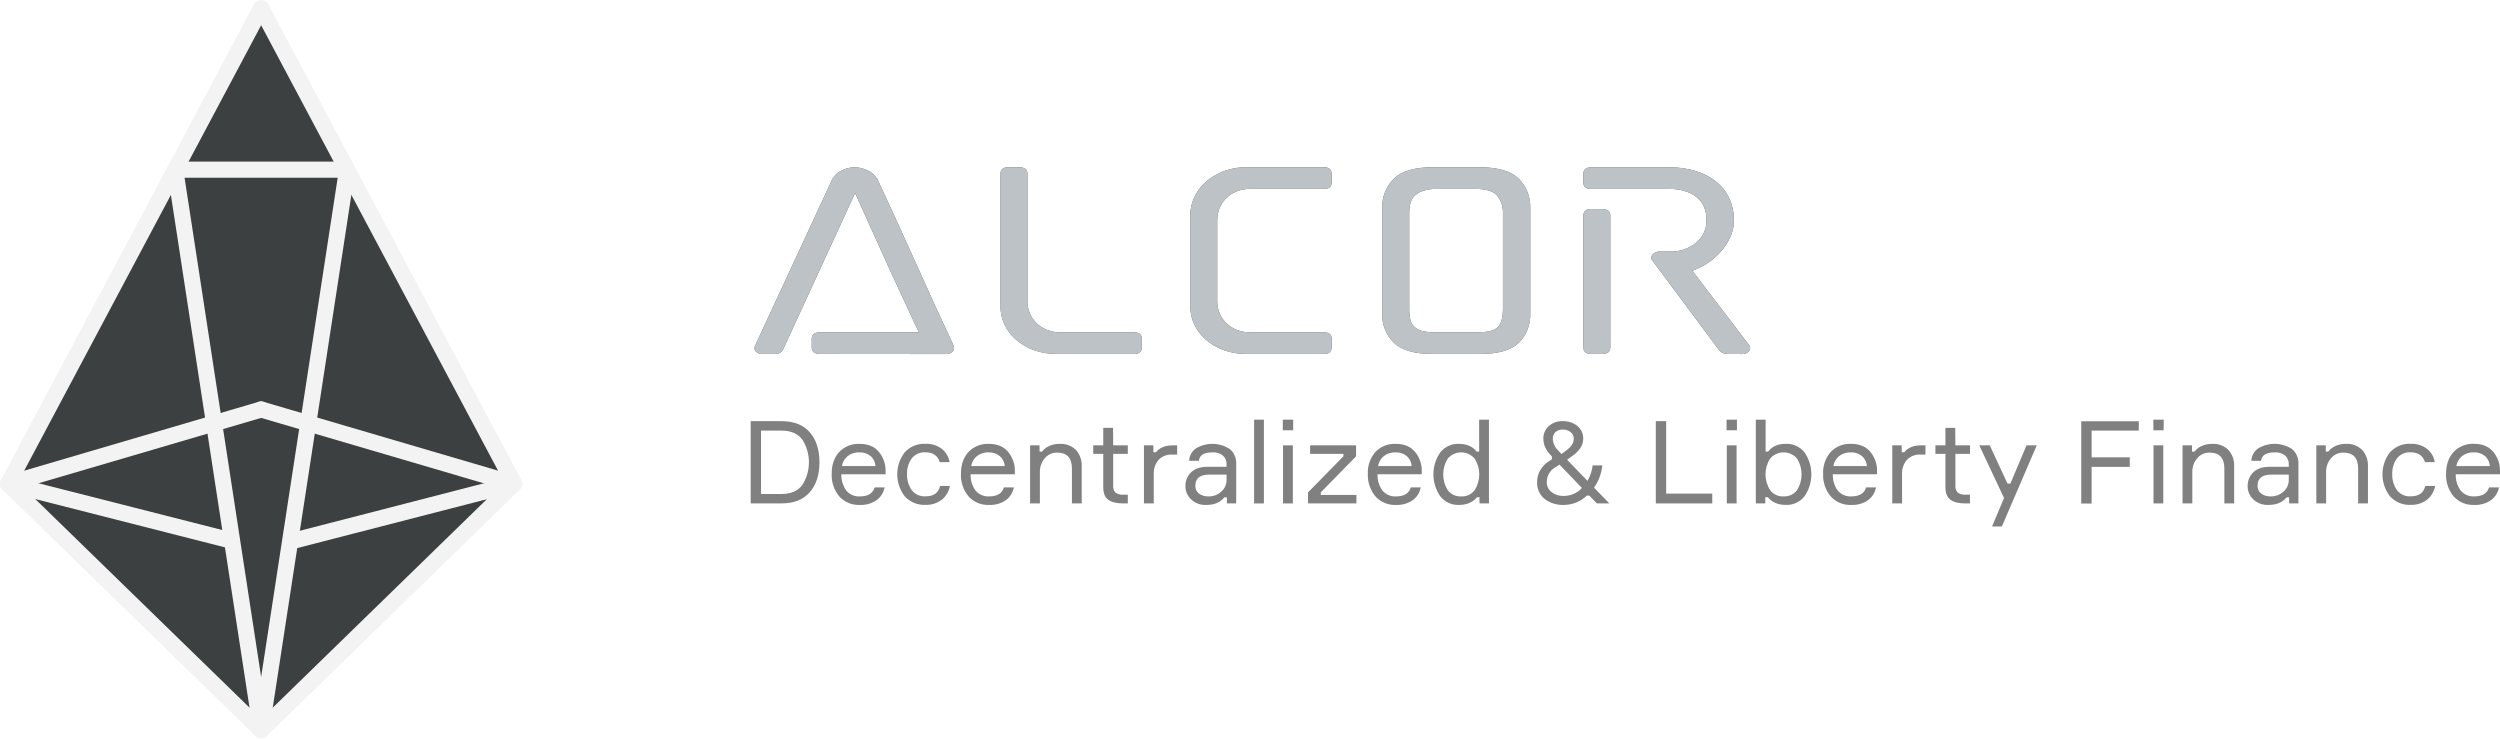
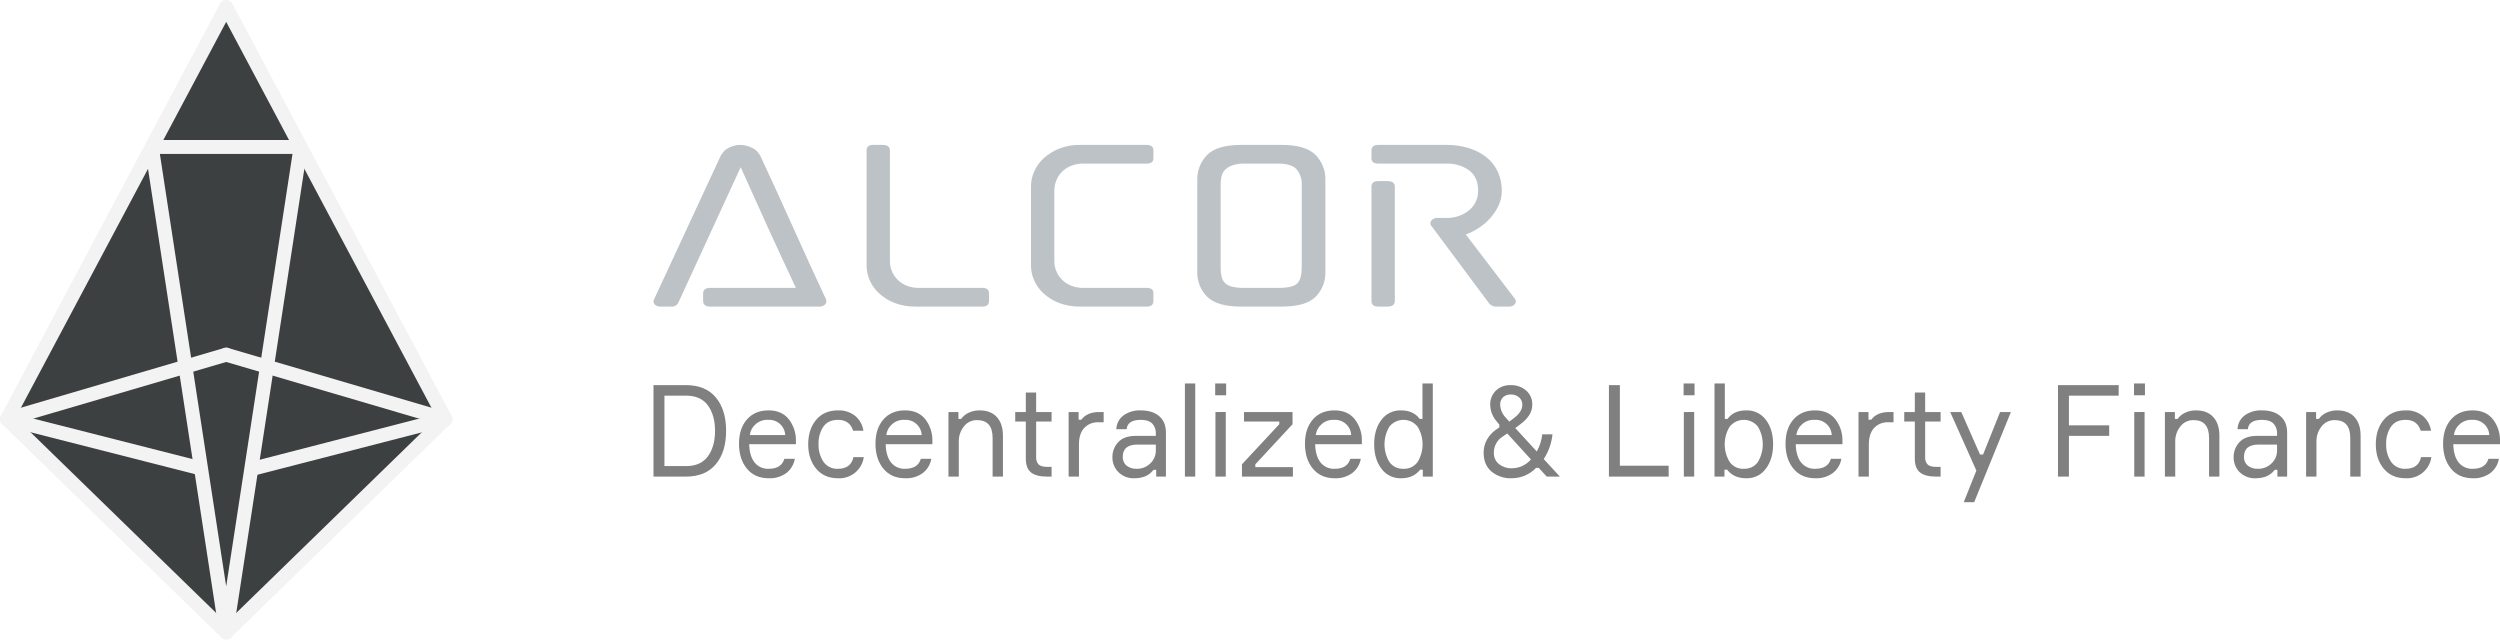
- <svg xmlns="http://www.w3.org/2000/svg" id="b102bb7b-ad48-440b-9720-2c7df80fcf1a" data-name="Layer 1" viewBox="0 0 1084.76 320.34">
+ <svg xmlns="http://www.w3.org/2000/svg" id="b473a3dc-0ec1-420f-98f0-2b7fea07b756" data-name="Layer 1" viewBox="0 0 1252.363 320.337">
  <defs>
    <style>
-       .eb0d25ca-bf27-400c-a26b-fc0d6e66a304 {
+       .b70582b4-036c-461e-938b-e03d92250395 {
        opacity: 0.95;
      }

-       .fd58d447-618f-4479-afe0-7690dd234159 {
+       .be7e7e57-00b1-475e-9c9c-2f57897df1fa {
        fill: #333738;
      }

-       .f22afb6d-3293-422c-b9e7-17aec505df4c, .fd58d447-618f-4479-afe0-7690dd234159 {
+       .be7e7e57-00b1-475e-9c9c-2f57897df1fa, .e7c008fc-e239-4368-a317-030c6ffbec52 {
        stroke: #f2f2f2;
        stroke-linecap: round;
        stroke-linejoin: round;
        stroke-width: 7px;
      }

-       .f22afb6d-3293-422c-b9e7-17aec505df4c {
+       .e7c008fc-e239-4368-a317-030c6ffbec52 {
        fill: none;
      }

-       .a3aaf4f7-d3ca-424c-8ea8-444a4223035b {
-         fill: #514e4e;
-       }
- 
-       .bb32a8bc-dc17-4a25-a747-266ee714166a {
+       .b3f50cb8-5050-44fe-8e28-caa3fad50462 {
        fill: #bdc2c6;
      }

-       .ede238d0-721c-4201-a8ec-ad814c5a2eeb {
+       .a4b52678-ccb4-4326-8204-7cc9dba83943 {
        fill: gray;
      }
    </style>
  </defs>
-   <g class="eb0d25ca-bf27-400c-a26b-fc0d6e66a304">
-     <polygon class="fd58d447-618f-4479-afe0-7690dd234159" points="113.31 316.84 3.5 209.93 113.31 3.5 223.11 209.93 113.31 316.84" />
-     <line class="f22afb6d-3293-422c-b9e7-17aec505df4c" x1="100.3" y1="234.57" x2="3.5" y2="209.93" />
-     <line class="f22afb6d-3293-422c-b9e7-17aec505df4c" x1="223.11" y1="209.93" x2="127.58" y2="234.57" />
-     <polygon class="f22afb6d-3293-422c-b9e7-17aec505df4c" points="113.31 316.84 76.01 73.62 150.6 73.62 113.31 316.84" />
-     <line class="f22afb6d-3293-422c-b9e7-17aec505df4c" x1="3.5" y1="209.93" x2="113.3" y2="177.68" />
-     <line class="f22afb6d-3293-422c-b9e7-17aec505df4c" x1="223.11" y1="209.93" x2="113.3" y2="177.68" />
+   <g class="b70582b4-036c-461e-938b-e03d92250395">
+     <polygon class="be7e7e57-00b1-475e-9c9c-2f57897df1fa" points="113.305 316.837 3.5 209.929 113.305 3.5 223.11 209.929 113.305 316.837" />
+     <line class="e7c008fc-e239-4368-a317-030c6ffbec52" x1="100.303" y1="234.569" x2="3.5" y2="209.929" />
+     <line class="e7c008fc-e239-4368-a317-030c6ffbec52" x1="223.11" y1="209.929" x2="127.582" y2="234.569" />
+     <polygon class="e7c008fc-e239-4368-a317-030c6ffbec52" points="113.305 316.837 76.007 73.619 150.603 73.619 113.305 316.837" />
+     <line class="e7c008fc-e239-4368-a317-030c6ffbec52" x1="3.5" y1="209.929" x2="113.305" y2="177.675" />
+     <line class="e7c008fc-e239-4368-a317-030c6ffbec52" x1="223.11" y1="209.929" x2="113.305" y2="177.675" />
  </g>
  <g>
-     <path class="a3aaf4f7-d3ca-424c-8ea8-444a4223035b" d="M522.5,360q-3.64,0-3.64-2.87v-3.78q0-2.72,3.64-2.72h42.84q-7.12-15.11-13.91-30t-13.76-30.45l-31.3,68A3.55,3.55,0,0,1,502.9,360h-5.22a3.92,3.92,0,0,1-3.16-1.13,2.22,2.22,0,0,1-.16-2.65L528,283.68V284a7.67,7.67,0,0,1,3.72-3.55,12.29,12.29,0,0,1,5.76-1.44,13.05,13.05,0,0,1,5.78,1.44,7.68,7.68,0,0,1,3.87,3.55v-.31Q555.7,302,563.76,320t16.59,36.27a2.41,2.41,0,0,1-.31,2.65,3.93,3.93,0,0,1-3.16,1.13Z" transform="translate(-166.64 -206.42)" />
-     <path class="a3aaf4f7-d3ca-424c-8ea8-444a4223035b" d="M658.76,350.63q3.32,0,3.32,2.72v3.78q0,2.87-3.32,2.87H625.41a28.68,28.68,0,0,1-10.6-1.81,24.51,24.51,0,0,1-7.74-4.76,19.72,19.72,0,0,1-4.74-6.58,18.24,18.24,0,0,1-1.58-7.4V281.87q0-2.87,3.31-2.87h4.75q3.63,0,3.63,2.87v55.46a13.18,13.18,0,0,0,.87,4.61,13,13,0,0,0,2.69,4.31,13.43,13.43,0,0,0,4.58,3.17,15.83,15.83,0,0,0,6.41,1.21Z" transform="translate(-166.64 -206.42)" />
-     <path class="a3aaf4f7-d3ca-424c-8ea8-444a4223035b" d="M709.35,288.37a15.83,15.83,0,0,0-6.41,1.21,13.57,13.57,0,0,0-4.58,3.17,12.82,12.82,0,0,0-2.69,4.38,13.87,13.87,0,0,0-.87,4.69v35.51a13.18,13.18,0,0,0,.87,4.61,13,13,0,0,0,2.69,4.31,13.43,13.43,0,0,0,4.58,3.17,15.83,15.83,0,0,0,6.41,1.21h31.77q3.32,0,3.32,2.72v3.78q0,2.87-3.32,2.87H707.76a28.66,28.66,0,0,1-10.59-1.81,24.4,24.4,0,0,1-7.74-4.76,19.89,19.89,0,0,1-4.75-6.58,18.41,18.41,0,0,1-1.58-7.4V299.7a18.66,18.66,0,0,1,1.58-7.33,19.75,19.75,0,0,1,4.75-6.65,25.47,25.47,0,0,1,7.74-4.83A27.64,27.64,0,0,1,707.76,279h33.36q3.32,0,3.32,2.87v3.78q0,2.72-3.32,2.72Z" transform="translate(-166.64 -206.42)" />
-     <path class="a3aaf4f7-d3ca-424c-8ea8-444a4223035b" d="M788.23,360q-11.87,0-16.84-4.91a17,17,0,0,1-5-12.62V296.68a17.19,17.19,0,0,1,5-12.69q5-5,17-5h20.24q12,0,17,5a17.19,17.19,0,0,1,5,12.69v45.79a17.08,17.08,0,0,1-4.9,12.62Q820.78,360,808.78,360Zm19-9.37c4.84,0,8-.78,9.4-2.34s2.14-4.21,2.14-7.94V298.8a11.43,11.43,0,0,0-2.45-7.41q-2.46-3-9.41-3H790.12a18.5,18.5,0,0,0-6,.83,9.81,9.81,0,0,0-3.72,2.19,7,7,0,0,0-1.82,3.25,17.42,17.42,0,0,0-.47,4.16v41.55a20.56,20.56,0,0,0,.47,4.69,6.5,6.5,0,0,0,1.82,3.25,7.65,7.65,0,0,0,3.72,1.81,27.76,27.76,0,0,0,6,.53Z" transform="translate(-166.64 -206.42)" />
-     <path class="a3aaf4f7-d3ca-424c-8ea8-444a4223035b" d="M915.79,360a3.61,3.61,0,0,1-1.66-.45,6.31,6.31,0,0,1-1.34-.91L883.86,319.8a2.11,2.11,0,0,1-.24-2.87,3.8,3.8,0,0,1,3.24-1.36h4.27a17,17,0,0,0,11.46-3.85A12.27,12.27,0,0,0,907.1,302q0-6.8-4.51-10.2t-11.46-3.4H857q-3.32,0-3.32-2.72v-3.78q0-2.87,3.32-2.87h34.14a37,37,0,0,1,11.46,1.66,27.12,27.12,0,0,1,8.78,4.61,19.93,19.93,0,0,1,5.61,7.26,22.32,22.32,0,0,1,2,9.44,17.09,17.09,0,0,1-1.58,7.33,25.71,25.71,0,0,1-4.11,6.27,27.85,27.85,0,0,1-5.77,5,31.63,31.63,0,0,1-6.56,3.32l24.35,31.89a2.17,2.17,0,0,1,.31,2.87,3.56,3.56,0,0,1-3.16,1.36Zm-54.06-62.87c2.42,0,3.64,1,3.64,2.88v57.12c0,1.91-1.22,2.87-3.64,2.87H857q-3.32,0-3.32-2.87V300q0-2.88,3.32-2.88Z" transform="translate(-166.64 -206.42)" />
+     <path class="b3f50cb8-5050-44fe-8e28-caa3fad50462" d="M414.498,360q-3.638,0-3.636-2.871v-3.778q0-2.72,3.636-2.721h42.839q-7.114-15.109-13.911-29.997-6.798-14.883-13.752-30.45l-31.299,68.004A3.569,3.569,0,0,1,394.896,360H389.68a3.911,3.911,0,0,1-3.162-1.134,2.209,2.209,0,0,1-.158-2.645l33.671-72.537v.302a7.733,7.733,0,0,1,3.715-3.551A12.371,12.371,0,0,1,429.515,279a13.039,13.039,0,0,1,5.77,1.436,7.697,7.697,0,0,1,3.873,3.551v-.302q8.536,18.286,16.598,36.269,8.062,17.985,16.598,36.268a2.399,2.399,0,0,1-.317,2.645A3.913,3.913,0,0,1,468.876,360Z" transform="translate(-58.6372 -206.4155)" />
+     <path class="b3f50cb8-5050-44fe-8e28-caa3fad50462" d="M550.759,350.63q3.32,0,3.32,2.721v3.778q0,2.872-3.32,2.871h-33.354a28.65,28.65,0,0,1-10.591-1.813,24.324,24.324,0,0,1-7.746-4.761,19.706,19.706,0,0,1-4.743-6.573,18.35,18.35,0,0,1-1.58-7.405V281.871q0-2.869,3.319-2.871h4.742q3.634,0,3.636,2.871v55.461a13.165,13.165,0,0,0,.87,4.609A12.865,12.865,0,0,0,508,346.248a13.474,13.474,0,0,0,4.584,3.174,15.823,15.823,0,0,0,6.402,1.209Z" transform="translate(-58.6372 -206.4155)" />
+     <path class="b3f50cb8-5050-44fe-8e28-caa3fad50462" d="M601.345,288.369a15.866,15.866,0,0,0-6.402,1.209,13.543,13.543,0,0,0-4.584,3.173,12.751,12.751,0,0,0-2.687,4.383,13.794,13.794,0,0,0-.87,4.684v35.514a13.165,13.165,0,0,0,.87,4.609,12.865,12.865,0,0,0,2.687,4.306,13.474,13.474,0,0,0,4.584,3.174,15.822,15.822,0,0,0,6.402,1.209h31.773q3.32,0,3.32,2.721v3.778q0,2.872-3.32,2.871H599.764a28.651,28.651,0,0,1-10.591-1.813,24.325,24.325,0,0,1-7.746-4.761,19.706,19.706,0,0,1-4.742-6.573,18.35,18.35,0,0,1-1.58-7.405V299.703a18.551,18.551,0,0,1,1.58-7.329,19.504,19.504,0,0,1,4.742-6.649,25.436,25.436,0,0,1,7.746-4.836A27.641,27.641,0,0,1,599.764,279h33.354q3.32,0,3.32,2.871v3.778q0,2.72-3.32,2.72Z" transform="translate(-58.6372 -206.4155)" />
+     <path class="b3f50cb8-5050-44fe-8e28-caa3fad50462" d="M680.226,360q-11.856,0-16.835-4.912a16.955,16.955,0,0,1-4.979-12.618V296.681a17.211,17.211,0,0,1,4.979-12.694Q668.371,279,680.385,279h20.234q12.012,0,16.993,4.987a17.209,17.209,0,0,1,4.98,12.694v45.789a17.105,17.105,0,0,1-4.9,12.618q-4.902,4.913-16.914,4.912Zm18.97-9.37q7.269,0,9.406-2.342,2.134-2.341,2.134-7.934V298.797a11.39,11.39,0,0,0-2.45-7.405q-2.453-3.021-9.406-3.022H682.123a18.449,18.449,0,0,0-6.007.831,9.589,9.589,0,0,0-3.715,2.191,6.941,6.941,0,0,0-1.818,3.249,17.08,17.08,0,0,0-.474,4.156v41.558a20.192,20.192,0,0,0,.474,4.685,6.467,6.467,0,0,0,1.818,3.249,7.638,7.638,0,0,0,3.715,1.814,28.208,28.208,0,0,0,6.007.529Z" transform="translate(-58.6372 -206.4155)" />
+     <path class="b3f50cb8-5050-44fe-8e28-caa3fad50462" d="M807.793,360a3.586,3.586,0,0,1-1.66-.453,5.881,5.881,0,0,1-1.343-.906l-28.928-38.838a2.102,2.102,0,0,1-.237-2.871,3.795,3.795,0,0,1,3.24-1.36h4.268a17.011,17.011,0,0,0,11.46-3.854,12.275,12.275,0,0,0,4.505-9.747q0-6.801-4.505-10.201a18.497,18.497,0,0,0-11.46-3.4H748.988q-3.32,0-3.32-2.72v-3.778q0-2.869,3.32-2.871h34.145a37.146,37.146,0,0,1,11.46,1.662,27.015,27.015,0,0,1,8.774,4.609,19.901,19.901,0,0,1,5.612,7.254,22.395,22.395,0,0,1,1.976,9.445,17.19,17.19,0,0,1-1.58,7.329,26.137,26.137,0,0,1-4.11,6.271,28.207,28.207,0,0,1-5.77,4.987,32.012,32.012,0,0,1-6.56,3.325l24.344,31.886a2.179,2.179,0,0,1,.316,2.872,3.582,3.582,0,0,1-3.162,1.36Zm-54.062-62.866q3.634,0,3.636,2.871v57.123q0,2.872-3.636,2.871H748.988q-3.32,0-3.32-2.871V300.006q0-2.869,3.32-2.871Z" transform="translate(-58.6372 -206.4155)" />
  </g>
  <g>
-     <path class="bb32a8bc-dc17-4a25-a747-266ee714166a" d="M522.5,360q-3.64,0-3.64-2.87v-3.78q0-2.72,3.64-2.72h42.84q-7.12-15.11-13.91-30t-13.76-30.45l-31.3,68A3.55,3.55,0,0,1,502.9,360h-5.22a3.92,3.92,0,0,1-3.16-1.13,2.22,2.22,0,0,1-.16-2.65L528,283.68V284a7.67,7.67,0,0,1,3.72-3.55,12.29,12.29,0,0,1,5.76-1.44,13.05,13.05,0,0,1,5.78,1.44,7.68,7.68,0,0,1,3.87,3.55v-.31Q555.7,302,563.76,320t16.59,36.27a2.41,2.41,0,0,1-.31,2.65,3.93,3.93,0,0,1-3.16,1.13Z" transform="translate(-166.64 -206.42)" />
-     <path class="bb32a8bc-dc17-4a25-a747-266ee714166a" d="M658.76,350.63q3.32,0,3.32,2.72v3.78q0,2.87-3.32,2.87H625.41a28.68,28.68,0,0,1-10.6-1.81,24.51,24.51,0,0,1-7.74-4.76,19.72,19.72,0,0,1-4.74-6.58,18.24,18.24,0,0,1-1.58-7.4V281.87q0-2.87,3.31-2.87h4.75q3.63,0,3.63,2.87v55.46a13.18,13.18,0,0,0,.87,4.61,13,13,0,0,0,2.69,4.31,13.43,13.43,0,0,0,4.58,3.17,15.83,15.83,0,0,0,6.41,1.21Z" transform="translate(-166.64 -206.42)" />
-     <path class="bb32a8bc-dc17-4a25-a747-266ee714166a" d="M709.35,288.37a15.83,15.83,0,0,0-6.41,1.21,13.57,13.57,0,0,0-4.58,3.17,12.82,12.82,0,0,0-2.69,4.38,13.87,13.87,0,0,0-.87,4.69v35.51a13.18,13.18,0,0,0,.87,4.61,13,13,0,0,0,2.69,4.31,13.43,13.43,0,0,0,4.58,3.17,15.83,15.83,0,0,0,6.41,1.21h31.77q3.32,0,3.32,2.72v3.78q0,2.87-3.32,2.87H707.76a28.66,28.66,0,0,1-10.59-1.81,24.4,24.4,0,0,1-7.74-4.76,19.89,19.89,0,0,1-4.75-6.58,18.41,18.41,0,0,1-1.58-7.4V299.7a18.66,18.66,0,0,1,1.58-7.33,19.75,19.75,0,0,1,4.75-6.65,25.47,25.47,0,0,1,7.74-4.83A27.64,27.64,0,0,1,707.76,279h33.36q3.32,0,3.32,2.87v3.78q0,2.72-3.32,2.72Z" transform="translate(-166.64 -206.42)" />
-     <path class="bb32a8bc-dc17-4a25-a747-266ee714166a" d="M788.23,360q-11.87,0-16.84-4.91a17,17,0,0,1-5-12.62V296.68a17.19,17.19,0,0,1,5-12.69q5-5,17-5h20.24q12,0,17,5a17.19,17.19,0,0,1,5,12.69v45.79a17.08,17.08,0,0,1-4.9,12.62Q820.78,360,808.78,360Zm19-9.37c4.84,0,8-.78,9.4-2.34s2.14-4.21,2.14-7.94V298.8a11.43,11.43,0,0,0-2.45-7.41q-2.46-3-9.41-3H790.12a18.5,18.5,0,0,0-6,.83,9.81,9.81,0,0,0-3.72,2.19,7,7,0,0,0-1.82,3.25,17.42,17.42,0,0,0-.47,4.16v41.55a20.56,20.56,0,0,0,.47,4.69,6.5,6.5,0,0,0,1.82,3.25,7.65,7.65,0,0,0,3.72,1.81,27.76,27.76,0,0,0,6,.53Z" transform="translate(-166.64 -206.42)" />
-     <path class="bb32a8bc-dc17-4a25-a747-266ee714166a" d="M915.79,360a3.61,3.61,0,0,1-1.66-.45,6.31,6.31,0,0,1-1.34-.91L883.86,319.8a2.11,2.11,0,0,1-.24-2.87,3.8,3.8,0,0,1,3.24-1.36h4.27a17,17,0,0,0,11.46-3.85A12.27,12.27,0,0,0,907.1,302q0-6.8-4.51-10.2t-11.46-3.4H857q-3.32,0-3.32-2.72v-3.78q0-2.87,3.32-2.87h34.14a37,37,0,0,1,11.46,1.66,27.12,27.12,0,0,1,8.78,4.61,19.93,19.93,0,0,1,5.61,7.26,22.32,22.32,0,0,1,2,9.44,17.09,17.09,0,0,1-1.58,7.33,25.71,25.71,0,0,1-4.11,6.27,27.85,27.85,0,0,1-5.77,5,31.63,31.63,0,0,1-6.56,3.32l24.35,31.89a2.17,2.17,0,0,1,.31,2.87,3.56,3.56,0,0,1-3.16,1.36Zm-54.06-62.87c2.42,0,3.64,1,3.64,2.88v57.12c0,1.91-1.22,2.87-3.64,2.87H857q-3.32,0-3.32-2.87V300q0-2.88,3.32-2.88Z" transform="translate(-166.64 -206.42)" />
-   </g>
-   <g>
-     <path class="ede238d0-721c-4201-a8ec-ad814c5a2eeb" d="M492.36,389.16h13.35q8.06,0,12.27,4.8T522.21,407q0,8.25-4.25,13.05t-12.25,4.8H492.36Zm4.5,31.6h8.85q6.1,0,9-3.82a18.27,18.27,0,0,0,0-19.85q-2.93-3.82-9-3.83h-8.85Z" transform="translate(-166.64 -206.42)" />
-     <path class="ede238d0-721c-4201-a8ec-ad814c5a2eeb" d="M550.91,410.76v1.45h-19.2a11.37,11.37,0,0,0,2.15,7.08,7.17,7.17,0,0,0,5.9,2.52q5.21,0,6.4-3.9h4.3a8.72,8.72,0,0,1-3.43,5.5,11.73,11.73,0,0,1-7.27,2.1,11.29,11.29,0,0,1-9-3.75,14.34,14.34,0,0,1-3.25-9.75q0-5.89,3.25-9.45a11.49,11.49,0,0,1,8.9-3.55q5.36,0,8.25,3.38A12.84,12.84,0,0,1,550.91,410.76Zm-11.35-8.05a7.69,7.69,0,0,0-5.2,1.68,7,7,0,0,0-2.4,4.27h14.55a6.22,6.22,0,0,0-2-4.25A7,7,0,0,0,539.56,402.71Z" transform="translate(-166.64 -206.42)" />
-     <path class="ede238d0-721c-4201-a8ec-ad814c5a2eeb" d="M574.56,417.26h4.25a9.94,9.94,0,0,1-3.53,6,11,11,0,0,1-7.07,2.22,11.36,11.36,0,0,1-9-3.72,15.59,15.59,0,0,1,0-19.08,11.38,11.38,0,0,1,9-3.7,11,11,0,0,1,7.07,2.18,9.19,9.19,0,0,1,3.38,5.77h-4.25q-1.35-4.24-6.2-4.25a7,7,0,0,0-6,2.68,11.13,11.13,0,0,0-2,6.77,11.43,11.43,0,0,0,2,6.9,6.94,6.94,0,0,0,6,2.75Q573.51,421.81,574.56,417.26Z" transform="translate(-166.64 -206.42)" />
-     <path class="ede238d0-721c-4201-a8ec-ad814c5a2eeb" d="M607,410.76v1.45h-19.2a11.31,11.31,0,0,0,2.15,7.08,7.15,7.15,0,0,0,5.9,2.52c3.46,0,5.6-1.3,6.4-3.9h4.3a8.76,8.76,0,0,1-3.43,5.5,11.73,11.73,0,0,1-7.27,2.1,11.26,11.26,0,0,1-9-3.75,14.34,14.34,0,0,1-3.25-9.75q0-5.89,3.25-9.45a11.47,11.47,0,0,1,8.9-3.55q5.34,0,8.25,3.38A12.84,12.84,0,0,1,607,410.76Zm-11.35-8.05a7.69,7.69,0,0,0-5.2,1.68,7,7,0,0,0-2.4,4.27h14.55a6.27,6.27,0,0,0-2.05-4.25A7,7,0,0,0,595.66,402.71Z" transform="translate(-166.64 -206.42)" />
-     <path class="ede238d0-721c-4201-a8ec-ad814c5a2eeb" d="M636,424.86h-4.25v-15.1q0-6.94-6.4-6.95a6.76,6.76,0,0,0-5.4,2.48,8.84,8.84,0,0,0-2.1,5.92v13.65h-4.25v-25.2h4.1v2.7h1.1a7.66,7.66,0,0,1,3.1-2.42,10.53,10.53,0,0,1,4.5-.93,9.36,9.36,0,0,1,7.1,2.63,10.06,10.06,0,0,1,2.5,7.22Z" transform="translate(-166.64 -206.42)" />
-     <path class="ede238d0-721c-4201-a8ec-ad814c5a2eeb" d="M649.66,399.66H656v3.7h-6.35v13.85a3.79,3.79,0,0,0,1,2.93,5.2,5.2,0,0,0,3.48.92H656v3.8h-2q-4.3,0-6.48-1.6t-2.17-5.45V403.36h-4.35v-3.7h4.35v-7.6h4.25Z" transform="translate(-166.64 -206.42)" />
-     <path class="ede238d0-721c-4201-a8ec-ad814c5a2eeb" d="M677.41,399.66v4h-2.1a7.76,7.76,0,0,0-5.93,2.25,8.88,8.88,0,0,0-2.12,6.35v12.6H663v-25.2h4.1v3h1.1q2.4-3,7.3-3Z" transform="translate(-166.64 -206.42)" />
-     <path class="ede238d0-721c-4201-a8ec-ad814c5a2eeb" d="M699,424.86v-2.65h-1.1c-1.74,2.2-4.35,3.3-7.85,3.3a9,9,0,0,1-6.6-2.4,7.79,7.79,0,0,1-2.45-5.8,8.12,8.12,0,0,1,2.4-5.9c1.6-1.63,4-2.45,7.25-2.45h8.2v-1a5,5,0,0,0-1.5-3.82,6.55,6.55,0,0,0-4.65-1.43q-5.51,0-5.85,3.65h-4.25a6.9,6.9,0,0,1,3-5.4,13.84,13.84,0,0,1,14.65.3,7.83,7.83,0,0,1,2.78,6.45v17.15Zm-7.9-3.05a7.89,7.89,0,0,0,5.45-2.07,6.61,6.61,0,0,0,2.3-5.08v-2.3h-7.55c-4,0-6,1.6-6,4.8a4.15,4.15,0,0,0,1.52,3.4A6.69,6.69,0,0,0,691.11,421.81Z" transform="translate(-166.64 -206.42)" />
-     <path class="ede238d0-721c-4201-a8ec-ad814c5a2eeb" d="M710.8,388.51h4.25v36.35H710.8Z" transform="translate(-166.64 -206.42)" />
-     <path class="ede238d0-721c-4201-a8ec-ad814c5a2eeb" d="M727.75,393.11h-4.5v-4.6h4.5Zm-.14,6.55v25.2h-4.25v-25.2Z" transform="translate(-166.64 -206.42)" />
-     <path class="ede238d0-721c-4201-a8ec-ad814c5a2eeb" d="M755.2,424.86h-21v-4.8l15.35-15.65v-1.05H735.1v-3.7h19.95v4.75l-15.3,15.65v1.1H755.2Z" transform="translate(-166.64 -206.42)" />
-     <path class="ede238d0-721c-4201-a8ec-ad814c5a2eeb" d="M783.55,410.76v1.45h-19.2a11.43,11.43,0,0,0,2.15,7.08,7.18,7.18,0,0,0,5.9,2.52q5.21,0,6.4-3.9h4.3a8.71,8.71,0,0,1-3.42,5.5,11.76,11.76,0,0,1-7.28,2.1,11.29,11.29,0,0,1-9-3.75,14.39,14.39,0,0,1-3.25-9.75,13.49,13.49,0,0,1,3.25-9.45,11.5,11.5,0,0,1,8.9-3.55q5.36,0,8.25,3.38A12.74,12.74,0,0,1,783.55,410.76Zm-11.35-8.05a7.7,7.7,0,0,0-5.2,1.68,7,7,0,0,0-2.4,4.27h14.55a6.18,6.18,0,0,0-2-4.25A7,7,0,0,0,772.2,402.71Z" transform="translate(-166.64 -206.42)" />
-     <path class="ede238d0-721c-4201-a8ec-ad814c5a2eeb" d="M808.45,388.51h4.25v36.35h-4.1v-2.7h-1.1c-1.8,2.23-4.41,3.35-7.85,3.35a9.75,9.75,0,0,1-8.07-3.75,16.71,16.71,0,0,1,0-19.05,9.82,9.82,0,0,1,8.07-3.7q5.1,0,7.7,3.35h1.1Zm-7.85,33.3a6.83,6.83,0,0,0,5.93-2.75,12.72,12.72,0,0,0,0-13.6,7.65,7.65,0,0,0-11.65-.12,12.83,12.83,0,0,0,0,13.85A6.8,6.8,0,0,0,800.6,421.81Z" transform="translate(-166.64 -206.42)" />
-     <path class="ede238d0-721c-4201-a8ec-ad814c5a2eeb" d="M857.7,408.36h4.2a20.68,20.68,0,0,1-3.6,9.65l6.65,6.85h-5.4l-3.3-3.4h-1.1a14.24,14.24,0,0,1-10,4.05,12.75,12.75,0,0,1-8.32-2.62,8.92,8.92,0,0,1-3.23-7.33,9.79,9.79,0,0,1,1.43-5.22,11.6,11.6,0,0,1,3.57-3.73l1.45-.95v-1.1l-1-1.15a9.85,9.85,0,0,1-2.75-6.5,7.29,7.29,0,0,1,2.33-5.6,8.6,8.6,0,0,1,6.07-2.15,9.65,9.65,0,0,1,6.38,2.1,6.87,6.87,0,0,1,2.52,5.55q0,4.2-5,7.65l-2,1.45,8.85,9.15A17.16,17.16,0,0,0,857.7,408.36Zm-12.6,13.25a10.61,10.61,0,0,0,7.95-3.45L843.3,408l-1.75,1.15a7.27,7.27,0,0,0-3.75,6.35,5.36,5.36,0,0,0,2.1,4.48A8.27,8.27,0,0,0,845.1,421.61Zm-2.35-19.7,1.4,1.5,2.05-1.5q3.3-2.4,3.3-5.05a3.61,3.61,0,0,0-1.35-2.95,5.14,5.14,0,0,0-3.35-1.1,4.69,4.69,0,0,0-3.2,1.05,3.84,3.84,0,0,0-1.2,3.05A7.55,7.55,0,0,0,842.75,401.91Z" transform="translate(-166.64 -206.42)" />
-     <path class="ede238d0-721c-4201-a8ec-ad814c5a2eeb" d="M889.6,420.61h20v4.25H885.1v-35.7h4.5Z" transform="translate(-166.64 -206.42)" />
-     <path class="ede238d0-721c-4201-a8ec-ad814c5a2eeb" d="M920.3,393.11h-4.5v-4.6h4.5Zm-.15,6.55v25.2H915.9v-25.2Z" transform="translate(-166.64 -206.42)" />
-     <path class="ede238d0-721c-4201-a8ec-ad814c5a2eeb" d="M941.55,399a9.85,9.85,0,0,1,8.08,3.7,16.76,16.76,0,0,1,0,19.05,9.78,9.78,0,0,1-8.08,3.75q-5.14,0-7.85-3.35h-1.1v2.7h-4.1V388.51h4.25v13.85h1.1Q936.36,399,941.55,399Zm-.95,22.8a6.81,6.81,0,0,0,5.73-2.62,12.88,12.88,0,0,0,0-13.85,7.65,7.65,0,0,0-11.65.12,12.67,12.67,0,0,0,0,13.6A6.81,6.81,0,0,0,940.6,421.81Z" transform="translate(-166.64 -206.42)" />
-     <path class="ede238d0-721c-4201-a8ec-ad814c5a2eeb" d="M981.1,410.76v1.45H961.9a11.43,11.43,0,0,0,2.15,7.08,7.17,7.17,0,0,0,5.9,2.52q5.2,0,6.4-3.9h4.3a8.71,8.71,0,0,1-3.42,5.5,11.76,11.76,0,0,1-7.28,2.1,11.29,11.29,0,0,1-9-3.75A14.39,14.39,0,0,1,957.7,412a13.49,13.49,0,0,1,3.25-9.45,11.5,11.5,0,0,1,8.9-3.55q5.35,0,8.25,3.38A12.74,12.74,0,0,1,981.1,410.76Zm-11.35-8.05a7.7,7.7,0,0,0-5.2,1.68,7,7,0,0,0-2.4,4.27H976.7a6.22,6.22,0,0,0-2.05-4.25A7,7,0,0,0,969.75,402.71Z" transform="translate(-166.64 -206.42)" />
-     <path class="ede238d0-721c-4201-a8ec-ad814c5a2eeb" d="M1002.1,399.66v4H1000a7.74,7.74,0,0,0-5.92,2.25,8.88,8.88,0,0,0-2.13,6.35v12.6H987.7v-25.2h4.1v3h1.1q2.4-3,7.3-3Z" transform="translate(-166.64 -206.42)" />
-     <path class="ede238d0-721c-4201-a8ec-ad814c5a2eeb" d="M1015.1,399.66h6.35v3.7h-6.35v13.85a3.76,3.76,0,0,0,1,2.93,5.19,5.19,0,0,0,3.47.92h1.85v3.8h-2c-2.87,0-5-.53-6.47-1.6s-2.18-2.88-2.18-5.45V403.36h-4.35v-3.7h4.35v-7.6h4.25Z" transform="translate(-166.64 -206.42)" />
-     <path class="ede238d0-721c-4201-a8ec-ad814c5a2eeb" d="M1035.25,434.86H1031l5.2-12.35-10.75-22.85H1030l7.7,16.6h1.25l7-16.6h4.45Z" transform="translate(-166.64 -206.42)" />
-     <path class="ede238d0-721c-4201-a8ec-ad814c5a2eeb" d="M1094.65,393.26H1074.2v11.6h16.55V409H1074.2v15.9h-4.5v-35.7h25Z" transform="translate(-166.64 -206.42)" />
-     <path class="ede238d0-721c-4201-a8ec-ad814c5a2eeb" d="M1105.45,393.11H1101v-4.6h4.5Zm-.15,6.55v25.2h-4.25v-25.2Z" transform="translate(-166.64 -206.42)" />
-     <path class="ede238d0-721c-4201-a8ec-ad814c5a2eeb" d="M1136.05,424.86h-4.25v-15.1q0-6.94-6.4-6.95a6.76,6.76,0,0,0-5.4,2.48,8.84,8.84,0,0,0-2.1,5.92v13.65h-4.25v-25.2h4.1v2.7h1.1a7.73,7.73,0,0,1,3.1-2.42,10.53,10.53,0,0,1,4.5-.93,9.34,9.34,0,0,1,7.1,2.63,10.06,10.06,0,0,1,2.5,7.22Z" transform="translate(-166.64 -206.42)" />
-     <path class="ede238d0-721c-4201-a8ec-ad814c5a2eeb" d="M1159.9,424.86v-2.65h-1.1c-1.74,2.2-4.35,3.3-7.85,3.3a9,9,0,0,1-6.6-2.4,7.79,7.79,0,0,1-2.45-5.8,8.12,8.12,0,0,1,2.4-5.9c1.6-1.63,4-2.45,7.25-2.45h8.2v-1a5,5,0,0,0-1.5-3.82,6.55,6.55,0,0,0-4.65-1.43q-5.5,0-5.85,3.65h-4.25a6.93,6.93,0,0,1,3-5.4,13.84,13.84,0,0,1,14.65.3,7.83,7.83,0,0,1,2.78,6.45v17.15Zm-7.9-3.05a7.89,7.89,0,0,0,5.45-2.07,6.61,6.61,0,0,0,2.3-5.08v-2.3h-7.55c-4,0-6,1.6-6,4.8a4.18,4.18,0,0,0,1.52,3.4A6.69,6.69,0,0,0,1152,421.81Z" transform="translate(-166.64 -206.42)" />
-     <path class="ede238d0-721c-4201-a8ec-ad814c5a2eeb" d="M1194.1,424.86h-4.25v-15.1q0-6.94-6.4-6.95a6.76,6.76,0,0,0-5.4,2.48,8.84,8.84,0,0,0-2.1,5.92v13.65h-4.25v-25.2h4.1v2.7h1.1a7.66,7.66,0,0,1,3.1-2.42,10.53,10.53,0,0,1,4.5-.93,9.36,9.36,0,0,1,7.1,2.63,10.06,10.06,0,0,1,2.5,7.22Z" transform="translate(-166.64 -206.42)" />
-     <path class="ede238d0-721c-4201-a8ec-ad814c5a2eeb" d="M1219,417.26h4.25a9.94,9.94,0,0,1-3.53,6,11,11,0,0,1-7.07,2.22,11.35,11.35,0,0,1-9-3.72,15.59,15.59,0,0,1,0-19.08,11.36,11.36,0,0,1,9-3.7,11,11,0,0,1,7.07,2.18,9.23,9.23,0,0,1,3.38,5.77h-4.25q-1.35-4.24-6.2-4.25a7,7,0,0,0-6,2.68,11.06,11.06,0,0,0-2,6.77,11.37,11.37,0,0,0,2,6.9,6.94,6.94,0,0,0,6,2.75Q1217.9,421.81,1219,417.26Z" transform="translate(-166.64 -206.42)" />
-     <path class="ede238d0-721c-4201-a8ec-ad814c5a2eeb" d="M1251.4,410.76v1.45h-19.2a11.31,11.31,0,0,0,2.15,7.08,7.15,7.15,0,0,0,5.9,2.52c3.46,0,5.6-1.3,6.4-3.9h4.3a8.76,8.76,0,0,1-3.43,5.5,11.73,11.73,0,0,1-7.27,2.1,11.26,11.26,0,0,1-9-3.75A14.34,14.34,0,0,1,1228,412q0-5.89,3.25-9.45a11.47,11.47,0,0,1,8.9-3.55q5.34,0,8.25,3.38A12.84,12.84,0,0,1,1251.4,410.76Zm-11.35-8.05a7.69,7.69,0,0,0-5.2,1.68,7,7,0,0,0-2.4,4.27H1247a6.27,6.27,0,0,0-2-4.25A7,7,0,0,0,1240.05,402.71Z" transform="translate(-166.64 -206.42)" />
+     <path class="a4b52678-ccb4-4326-8204-7cc9dba83943" d="M386,399.345h16.269q9.81,0,14.959,6.16t5.149,16.75q0,10.589-5.179,16.749t-14.928,6.16H386Zm5.484,40.558h10.785q7.433,0,10.998-4.91t3.565-12.738q0-7.829-3.565-12.739-3.564-4.909-10.998-4.908H391.484Z" transform="translate(-58.6372 -206.4155)" />
+     <path class="a4b52678-ccb4-4326-8204-7cc9dba83943" d="M457.352,427.069v1.86H433.954q.121,5.841,2.62,9.081a8.533,8.533,0,0,0,7.19,3.241q6.337,0,7.8-5.006h5.24a11.305,11.305,0,0,1-4.174,7.059A13.799,13.799,0,0,1,443.764,446q-7.008,0-10.968-4.813t-3.961-12.514q0-7.573,3.961-12.129t10.846-4.556q6.519,0,10.054,4.332A16.994,16.994,0,0,1,457.352,427.069ZM443.52,416.736a8.77,8.77,0,0,0-9.262,7.637H451.99a8.019,8.019,0,0,0-8.469-7.637Z" transform="translate(-58.6372 -206.4155)" />
+     <path class="a4b52678-ccb4-4326-8204-7cc9dba83943" d="M486.172,435.411h5.179A12.335,12.335,0,0,1,478.433,446q-6.946,0-10.937-4.782-3.992-4.779-3.992-12.224,0-7.509,3.961-12.258,3.96-4.747,10.968-4.748a12.945,12.945,0,0,1,8.622,2.791,11.981,11.981,0,0,1,4.113,7.411h-5.179q-1.645-5.452-7.556-5.455-4.935,0-7.342,3.434a14.793,14.793,0,0,0-2.407,8.695,15.223,15.223,0,0,0,2.437,8.856,8.296,8.296,0,0,0,7.312,3.53Q484.892,441.251,486.172,435.411Z" transform="translate(-58.6372 -206.4155)" />
+     <path class="a4b52678-ccb4-4326-8204-7cc9dba83943" d="M525.717,427.069v1.86H502.318q.121,5.841,2.62,9.081a8.534,8.534,0,0,0,7.19,3.241q6.337,0,7.8-5.006h5.24a11.306,11.306,0,0,1-4.174,7.059A13.8,13.8,0,0,1,512.128,446q-7.007,0-10.968-4.813T497.2,428.673q0-7.573,3.961-12.129t10.847-4.556q6.519,0,10.054,4.332A16.994,16.994,0,0,1,525.717,427.069ZM511.885,416.736a8.77,8.77,0,0,0-9.262,7.637h17.731a8.019,8.019,0,0,0-8.469-7.637Z" transform="translate(-58.6372 -206.4155)" />
+     <path class="a4b52678-ccb4-4326-8204-7cc9dba83943" d="M561.057,445.165h-5.179v-19.38q0-8.919-7.799-8.92a8.074,8.074,0,0,0-6.581,3.176,11.742,11.742,0,0,0-2.559,7.604v17.52h-5.179V412.822h4.997v3.466h1.34a9.599,9.599,0,0,1,3.778-3.112,12.365,12.365,0,0,1,5.484-1.187q5.605,0,8.652,3.369t3.047,9.273Z" transform="translate(-58.6372 -206.4155)" />
+     <path class="a4b52678-ccb4-4326-8204-7cc9dba83943" d="M577.691,412.822h7.738v4.749h-7.738v17.776a4.973,4.973,0,0,0,1.249,3.755q1.248,1.188,4.235,1.187h2.254v4.877h-2.376q-5.241,0-7.891-2.053t-2.65-6.995V417.571H567.21v-4.749h5.301v-9.754h5.179Z" transform="translate(-58.6372 -206.4155)" />
+     <path class="a4b52678-ccb4-4326-8204-7cc9dba83943" d="M611.507,412.822v5.134h-2.559a9.201,9.201,0,0,0-7.221,2.888q-2.59,2.888-2.589,8.151v16.171h-5.179V412.822h4.997v3.85h1.34q2.926-3.85,8.896-3.85Z" transform="translate(-58.6372 -206.4155)" />
+     <path class="a4b52678-ccb4-4326-8204-7cc9dba83943" d="M637.829,445.165v-3.402H636.488q-3.169,4.236-9.566,4.237a10.684,10.684,0,0,1-8.044-3.081,10.306,10.306,0,0,1-2.985-7.444,10.729,10.729,0,0,1,2.924-7.573q2.926-3.144,8.835-3.145h9.993v-1.283a6.633,6.633,0,0,0-1.828-4.908q-1.828-1.829-5.667-1.83-6.703,0-7.129,4.685H617.843a9.024,9.024,0,0,1,3.625-6.931,13.841,13.841,0,0,1,8.561-2.502q5.909,0,9.292,2.888,3.381,2.888,3.382,8.277v22.012Zm-9.628-3.914a9.318,9.318,0,0,0,6.642-2.663,8.644,8.644,0,0,0,2.803-6.514v-2.952h-9.201q-7.374,0-7.372,6.16a5.466,5.466,0,0,0,1.858,4.364A7.825,7.825,0,0,0,628.202,441.251Z" transform="translate(-58.6372 -206.4155)" />
+     <path class="a4b52678-ccb4-4326-8204-7cc9dba83943" d="M652.208,398.512h5.179v46.654h-5.179Z" transform="translate(-58.6372 -206.4155)" />
+     <path class="a4b52678-ccb4-4326-8204-7cc9dba83943" d="M672.864,404.415H667.38v-5.904h5.484Zm-.182,8.406v32.344h-5.179V412.822Z" transform="translate(-58.6372 -206.4155)" />
+     <path class="a4b52678-ccb4-4326-8204-7cc9dba83943" d="M706.315,445.165h-25.53v-6.16l18.706-20.087v-1.347h-17.67v-4.749H706.133v6.096l-18.645,20.087v1.411h18.827Z" transform="translate(-58.6372 -206.4155)" />
+     <path class="a4b52678-ccb4-4326-8204-7cc9dba83943" d="M740.865,427.069v1.86H717.466q.121,5.841,2.621,9.081a8.531,8.531,0,0,0,7.189,3.241q6.337,0,7.8-5.006h5.24a11.306,11.306,0,0,1-4.174,7.059A13.8,13.8,0,0,1,727.276,446q-7.007,0-10.968-4.813t-3.961-12.514q0-7.573,3.961-12.129t10.846-4.556q6.519,0,10.054,4.332A16.994,16.994,0,0,1,740.865,427.069ZM727.032,416.736a8.77,8.77,0,0,0-9.261,7.637H735.502a8.019,8.019,0,0,0-8.47-7.637Z" transform="translate(-58.6372 -206.4155)" />
+     <path class="a4b52678-ccb4-4326-8204-7cc9dba83943" d="M771.208,398.512h5.179v46.654H771.39V441.7h-1.34q-3.29,4.3-9.567,4.3a11.666,11.666,0,0,1-9.84-4.813q-3.627-4.813-3.626-12.193,0-7.509,3.626-12.258a11.723,11.723,0,0,1,9.84-4.748q6.216,0,9.384,4.299h1.341ZM761.641,441.251a8.159,8.159,0,0,0,7.22-3.53,17.024,17.024,0,0,0,0-17.456,9.03,9.03,0,0,0-14.197-.16,17.238,17.238,0,0,0,0,17.777A8.138,8.138,0,0,0,761.641,441.251Z" transform="translate(-58.6372 -206.4155)" />
+     <path class="a4b52678-ccb4-4326-8204-7cc9dba83943" d="M831.225,423.988h5.119a27.555,27.555,0,0,1-4.388,12.386l8.104,8.791h-6.581l-4.021-4.364h-1.34A16.914,16.914,0,0,1,815.932,446a15.04,15.04,0,0,1-10.146-3.369q-3.931-3.369-3.93-9.402a13.092,13.092,0,0,1,1.736-6.707,14.58,14.58,0,0,1,4.357-4.78l1.766-1.22v-1.411l-1.219-1.476a12.972,12.972,0,0,1-3.351-8.342,9.586,9.586,0,0,1,2.834-7.187,10.165,10.165,0,0,1,7.404-2.76,11.361,11.361,0,0,1,7.769,2.696,9.009,9.009,0,0,1,3.078,7.123q0,5.39-6.032,9.818l-2.498,1.861,10.785,11.744A22.823,22.823,0,0,0,831.225,423.988ZM815.871,440.994a12.627,12.627,0,0,0,9.687-4.428l-11.882-13.026-2.133,1.475a9.42,9.42,0,0,0-4.57,8.151,7.004,7.004,0,0,0,2.56,5.743A9.697,9.697,0,0,0,815.871,440.994Zm-2.865-25.285,1.707,1.925,2.498-1.925q4.022-3.079,4.021-6.481a4.74,4.74,0,0,0-1.645-3.787,6.058,6.058,0,0,0-4.083-1.411,5.524,5.524,0,0,0-3.899,1.347,5.056,5.056,0,0,0-1.463,3.914A9.873,9.873,0,0,0,813.006,415.709Z" transform="translate(-58.6372 -206.4155)" />
+     <path class="a4b52678-ccb4-4326-8204-7cc9dba83943" d="M870.101,439.711h24.434v5.455H864.617v-45.82h5.484Z" transform="translate(-58.6372 -206.4155)" />
+     <path class="a4b52678-ccb4-4326-8204-7cc9dba83943" d="M907.511,404.415h-5.484v-5.904h5.484Zm-.182,8.406v32.344H902.15V412.822Z" transform="translate(-58.6372 -206.4155)" />
+     <path class="a4b52678-ccb4-4326-8204-7cc9dba83943" d="M933.408,411.988a11.725,11.725,0,0,1,9.84,4.748q3.626,4.751,3.626,12.258,0,7.379-3.626,12.193a11.668,11.668,0,0,1-9.84,4.813q-6.277,0-9.567-4.3h-1.34v3.466h-4.997V398.512h5.179v17.776h1.341Q927.07,411.989,933.408,411.988Zm-1.158,29.263a8.14,8.14,0,0,0,6.976-3.369,17.238,17.238,0,0,0,0-17.777,9.03,9.03,0,0,0-14.197.16,17.024,17.024,0,0,0,0,17.456A8.157,8.157,0,0,0,932.25,441.251Z" transform="translate(-58.6372 -206.4155)" />
+     <path class="a4b52678-ccb4-4326-8204-7cc9dba83943" d="M981.606,427.069v1.86H958.207q.121,5.841,2.621,9.081a8.531,8.531,0,0,0,7.189,3.241q6.337,0,7.8-5.006h5.24a11.306,11.306,0,0,1-4.174,7.059A13.801,13.801,0,0,1,968.017,446q-7.007,0-10.968-4.813t-3.961-12.514q0-7.573,3.961-12.129t10.846-4.556q6.519,0,10.054,4.332A16.994,16.994,0,0,1,981.606,427.069ZM967.773,416.736a8.77,8.77,0,0,0-9.261,7.637h17.731a8.019,8.019,0,0,0-8.47-7.637Z" transform="translate(-58.6372 -206.4155)" />
+     <path class="a4b52678-ccb4-4326-8204-7cc9dba83943" d="M1007.196,412.822v5.134h-2.559a9.2,9.2,0,0,0-7.221,2.888q-2.59,2.888-2.59,8.151v16.171h-5.179V412.822h4.997v3.85h1.34q2.926-3.85,8.896-3.85Z" transform="translate(-58.6372 -206.4155)" />
+     <path class="a4b52678-ccb4-4326-8204-7cc9dba83943" d="M1023.037,412.822h7.738v4.749h-7.738v17.776a4.973,4.973,0,0,0,1.248,3.755q1.25,1.188,4.236,1.187h2.254v4.877h-2.377q-5.241,0-7.89-2.053-2.651-2.053-2.65-6.995V417.571h-5.302v-4.749h5.302v-9.754h5.179Z" transform="translate(-58.6372 -206.4155)" />
+     <path class="a4b52678-ccb4-4326-8204-7cc9dba83943" d="M1047.592,458h-5.241l6.337-15.85-13.101-29.328h5.545l9.384,21.306h1.523l8.531-21.306h5.423Z" transform="translate(-58.6372 -206.4155)" />
+     <path class="a4b52678-ccb4-4326-8204-7cc9dba83943" d="M1119.979,404.608h-24.922v14.888h20.168v5.262h-20.168v20.408h-5.484v-45.82h30.405Z" transform="translate(-58.6372 -206.4155)" />
+     <path class="a4b52678-ccb4-4326-8204-7cc9dba83943" d="M1133.139,404.415h-5.484v-5.904h5.484Zm-.182,8.406v32.344h-5.179V412.822Z" transform="translate(-58.6372 -206.4155)" />
+     <path class="a4b52678-ccb4-4326-8204-7cc9dba83943" d="M1170.431,445.165h-5.179v-19.38q0-8.919-7.8-8.92a8.073,8.073,0,0,0-6.58,3.176,11.742,11.742,0,0,0-2.56,7.604v17.52h-5.179V412.822h4.997v3.466h1.34a9.601,9.601,0,0,1,3.779-3.112,12.358,12.358,0,0,1,5.484-1.187q5.605,0,8.652,3.369t3.047,9.273Z" transform="translate(-58.6372 -206.4155)" />
+     <path class="a4b52678-ccb4-4326-8204-7cc9dba83943" d="M1199.495,445.165v-3.402h-1.341q-3.169,4.236-9.566,4.237a10.684,10.684,0,0,1-8.044-3.081,10.306,10.306,0,0,1-2.985-7.444,10.728,10.728,0,0,1,2.924-7.573q2.926-3.144,8.835-3.145h9.993v-1.283a6.633,6.633,0,0,0-1.828-4.908q-1.828-1.829-5.667-1.83-6.703,0-7.129,4.685h-5.179a9.024,9.024,0,0,1,3.625-6.931,13.842,13.842,0,0,1,8.562-2.502q5.909,0,9.292,2.888,3.381,2.888,3.382,8.277v22.012Zm-9.628-3.914a9.318,9.318,0,0,0,6.642-2.663,8.644,8.644,0,0,0,2.803-6.514v-2.952h-9.201q-7.374,0-7.373,6.16a5.466,5.466,0,0,0,1.858,4.364A7.826,7.826,0,0,0,1189.867,441.251Z" transform="translate(-58.6372 -206.4155)" />
+     <path class="a4b52678-ccb4-4326-8204-7cc9dba83943" d="M1241.172,445.165h-5.179v-19.38q0-8.919-7.8-8.92a8.073,8.073,0,0,0-6.58,3.176,11.742,11.742,0,0,0-2.56,7.604v17.52h-5.179V412.822h4.997v3.466h1.34a9.602,9.602,0,0,1,3.779-3.112,12.357,12.357,0,0,1,5.484-1.187q5.605,0,8.652,3.369t3.047,9.273Z" transform="translate(-58.6372 -206.4155)" />
+     <path class="a4b52678-ccb4-4326-8204-7cc9dba83943" d="M1271.455,435.411h5.179A12.336,12.336,0,0,1,1263.716,446q-6.946,0-10.937-4.782-3.991-4.779-3.991-12.224,0-7.509,3.961-12.258,3.961-4.747,10.968-4.748a12.945,12.945,0,0,1,8.622,2.791,11.981,11.981,0,0,1,4.113,7.411h-5.179q-1.646-5.452-7.556-5.455-4.936,0-7.342,3.434a14.789,14.789,0,0,0-2.408,8.695,15.228,15.228,0,0,0,2.437,8.856,8.296,8.296,0,0,0,7.312,3.53Q1270.174,441.251,1271.455,435.411Z" transform="translate(-58.6372 -206.4155)" />
+     <path class="a4b52678-ccb4-4326-8204-7cc9dba83943" d="M1311,427.069v1.86h-23.398q.121,5.841,2.621,9.081a8.531,8.531,0,0,0,7.189,3.241q6.337,0,7.8-5.006h5.24a11.306,11.306,0,0,1-4.174,7.059A13.8,13.8,0,0,1,1297.412,446q-7.007,0-10.968-4.813t-3.961-12.514q0-7.573,3.961-12.129t10.846-4.556q6.519,0,10.054,4.332A16.994,16.994,0,0,1,1311,427.069Zm-13.832-10.333a8.77,8.77,0,0,0-9.261,7.637h17.731a8.019,8.019,0,0,0-8.47-7.637Z" transform="translate(-58.6372 -206.4155)" />
  </g>
</svg>
